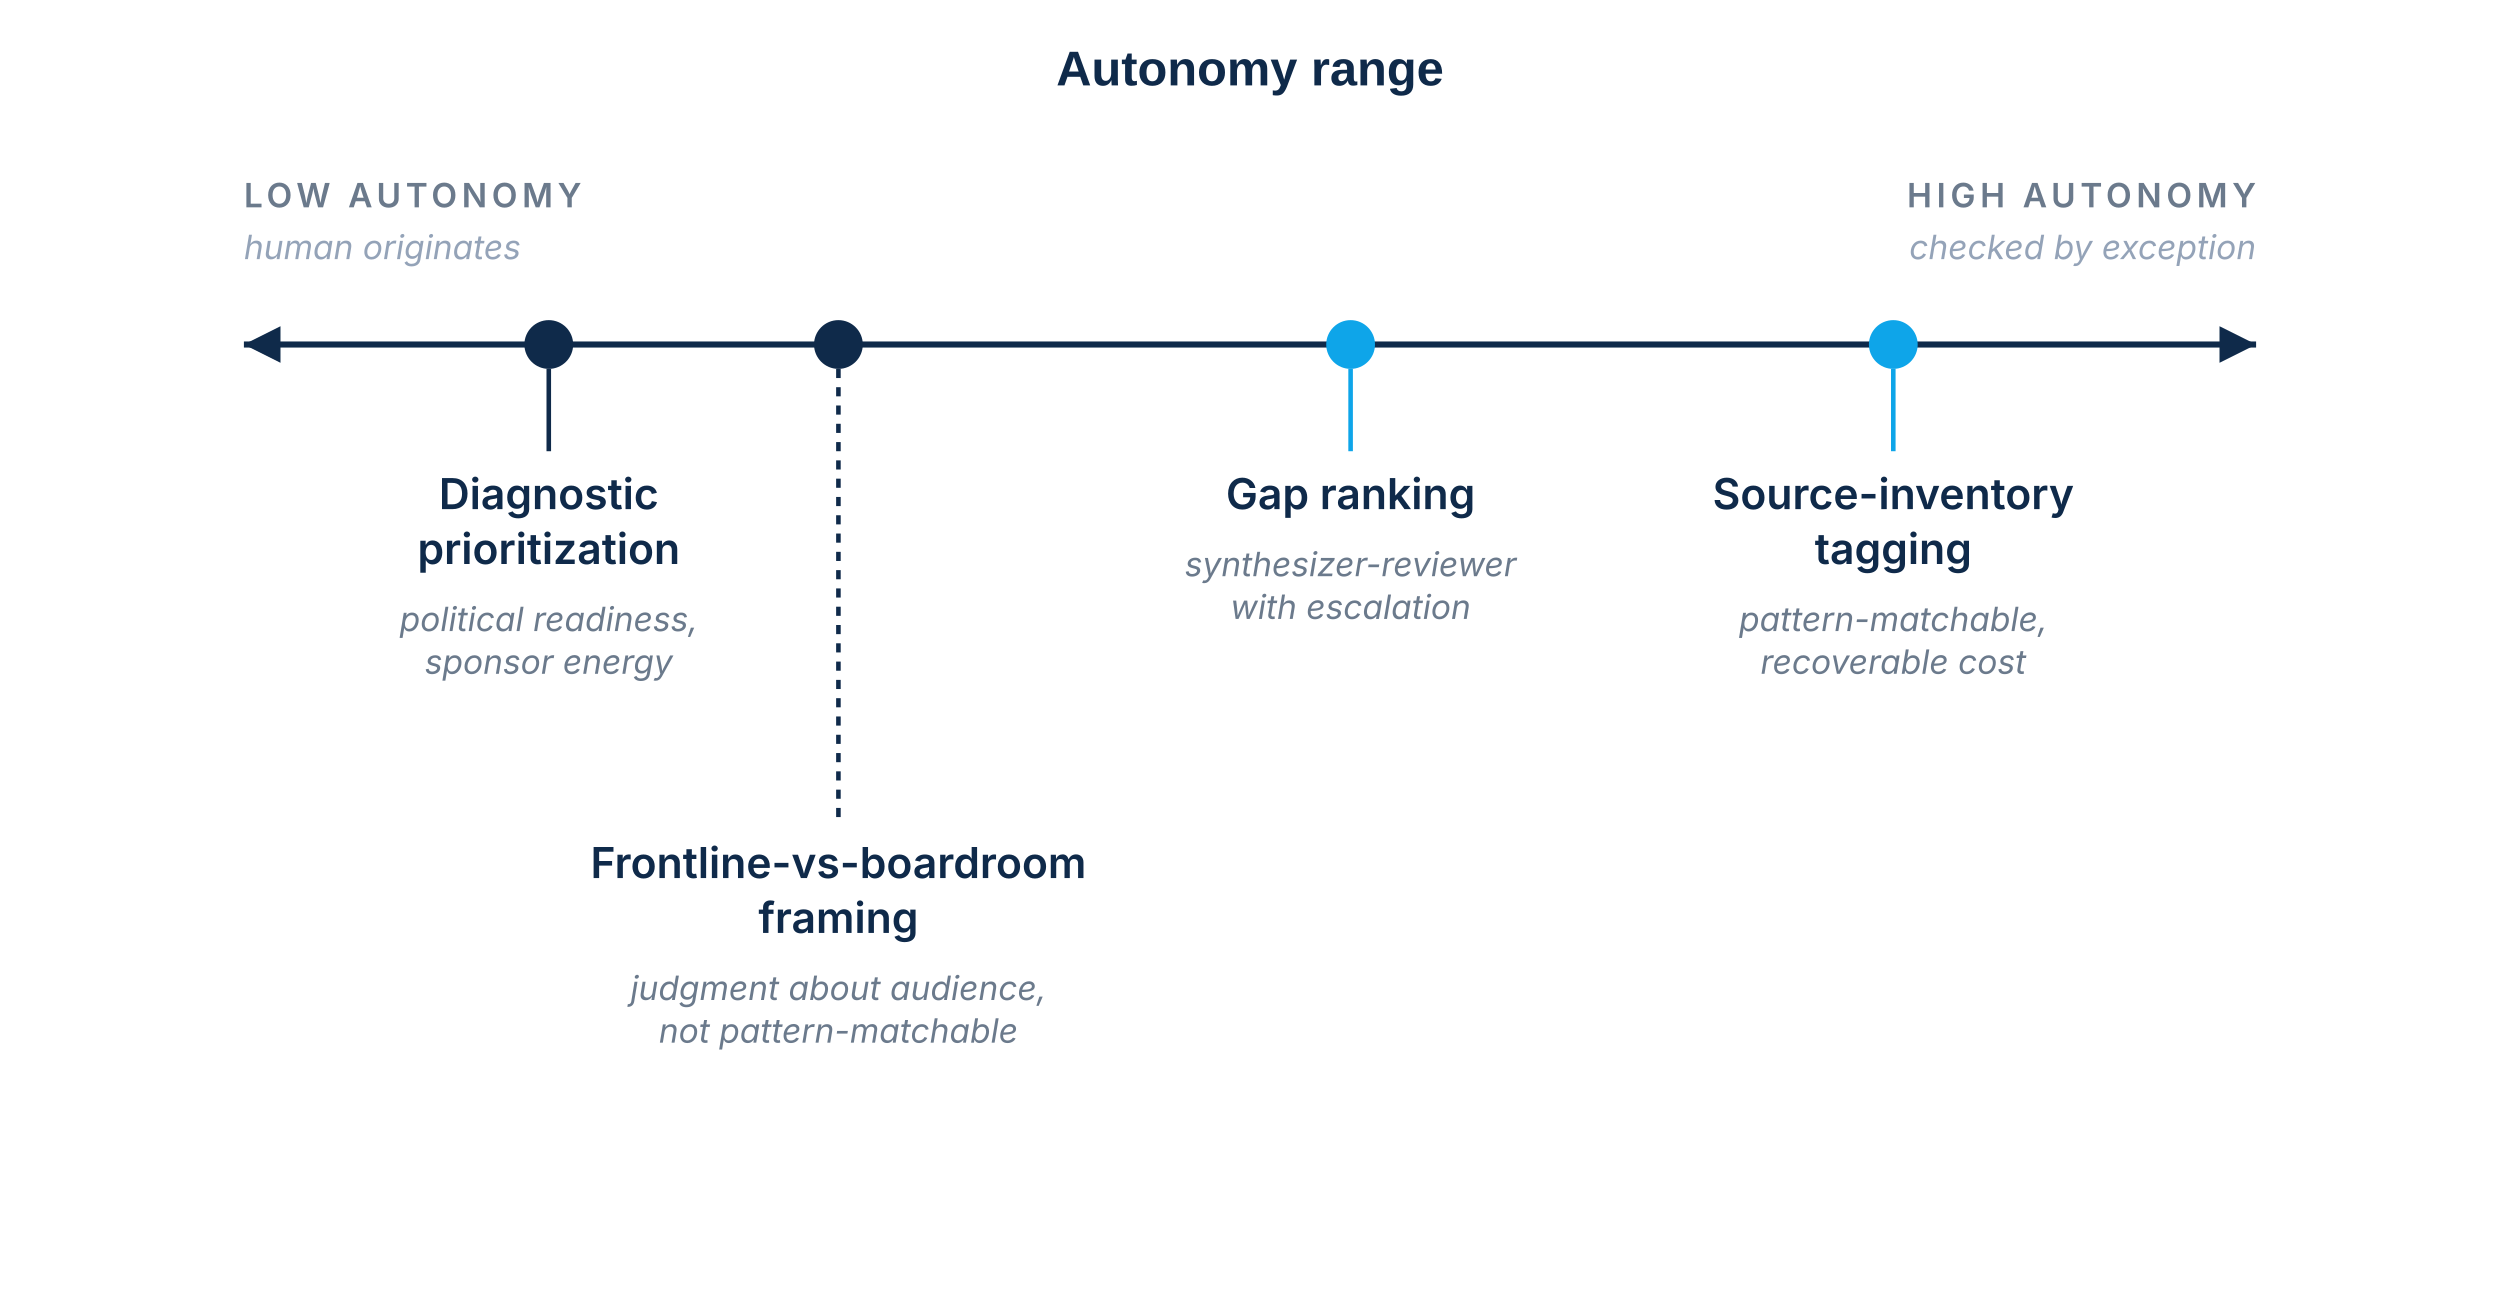
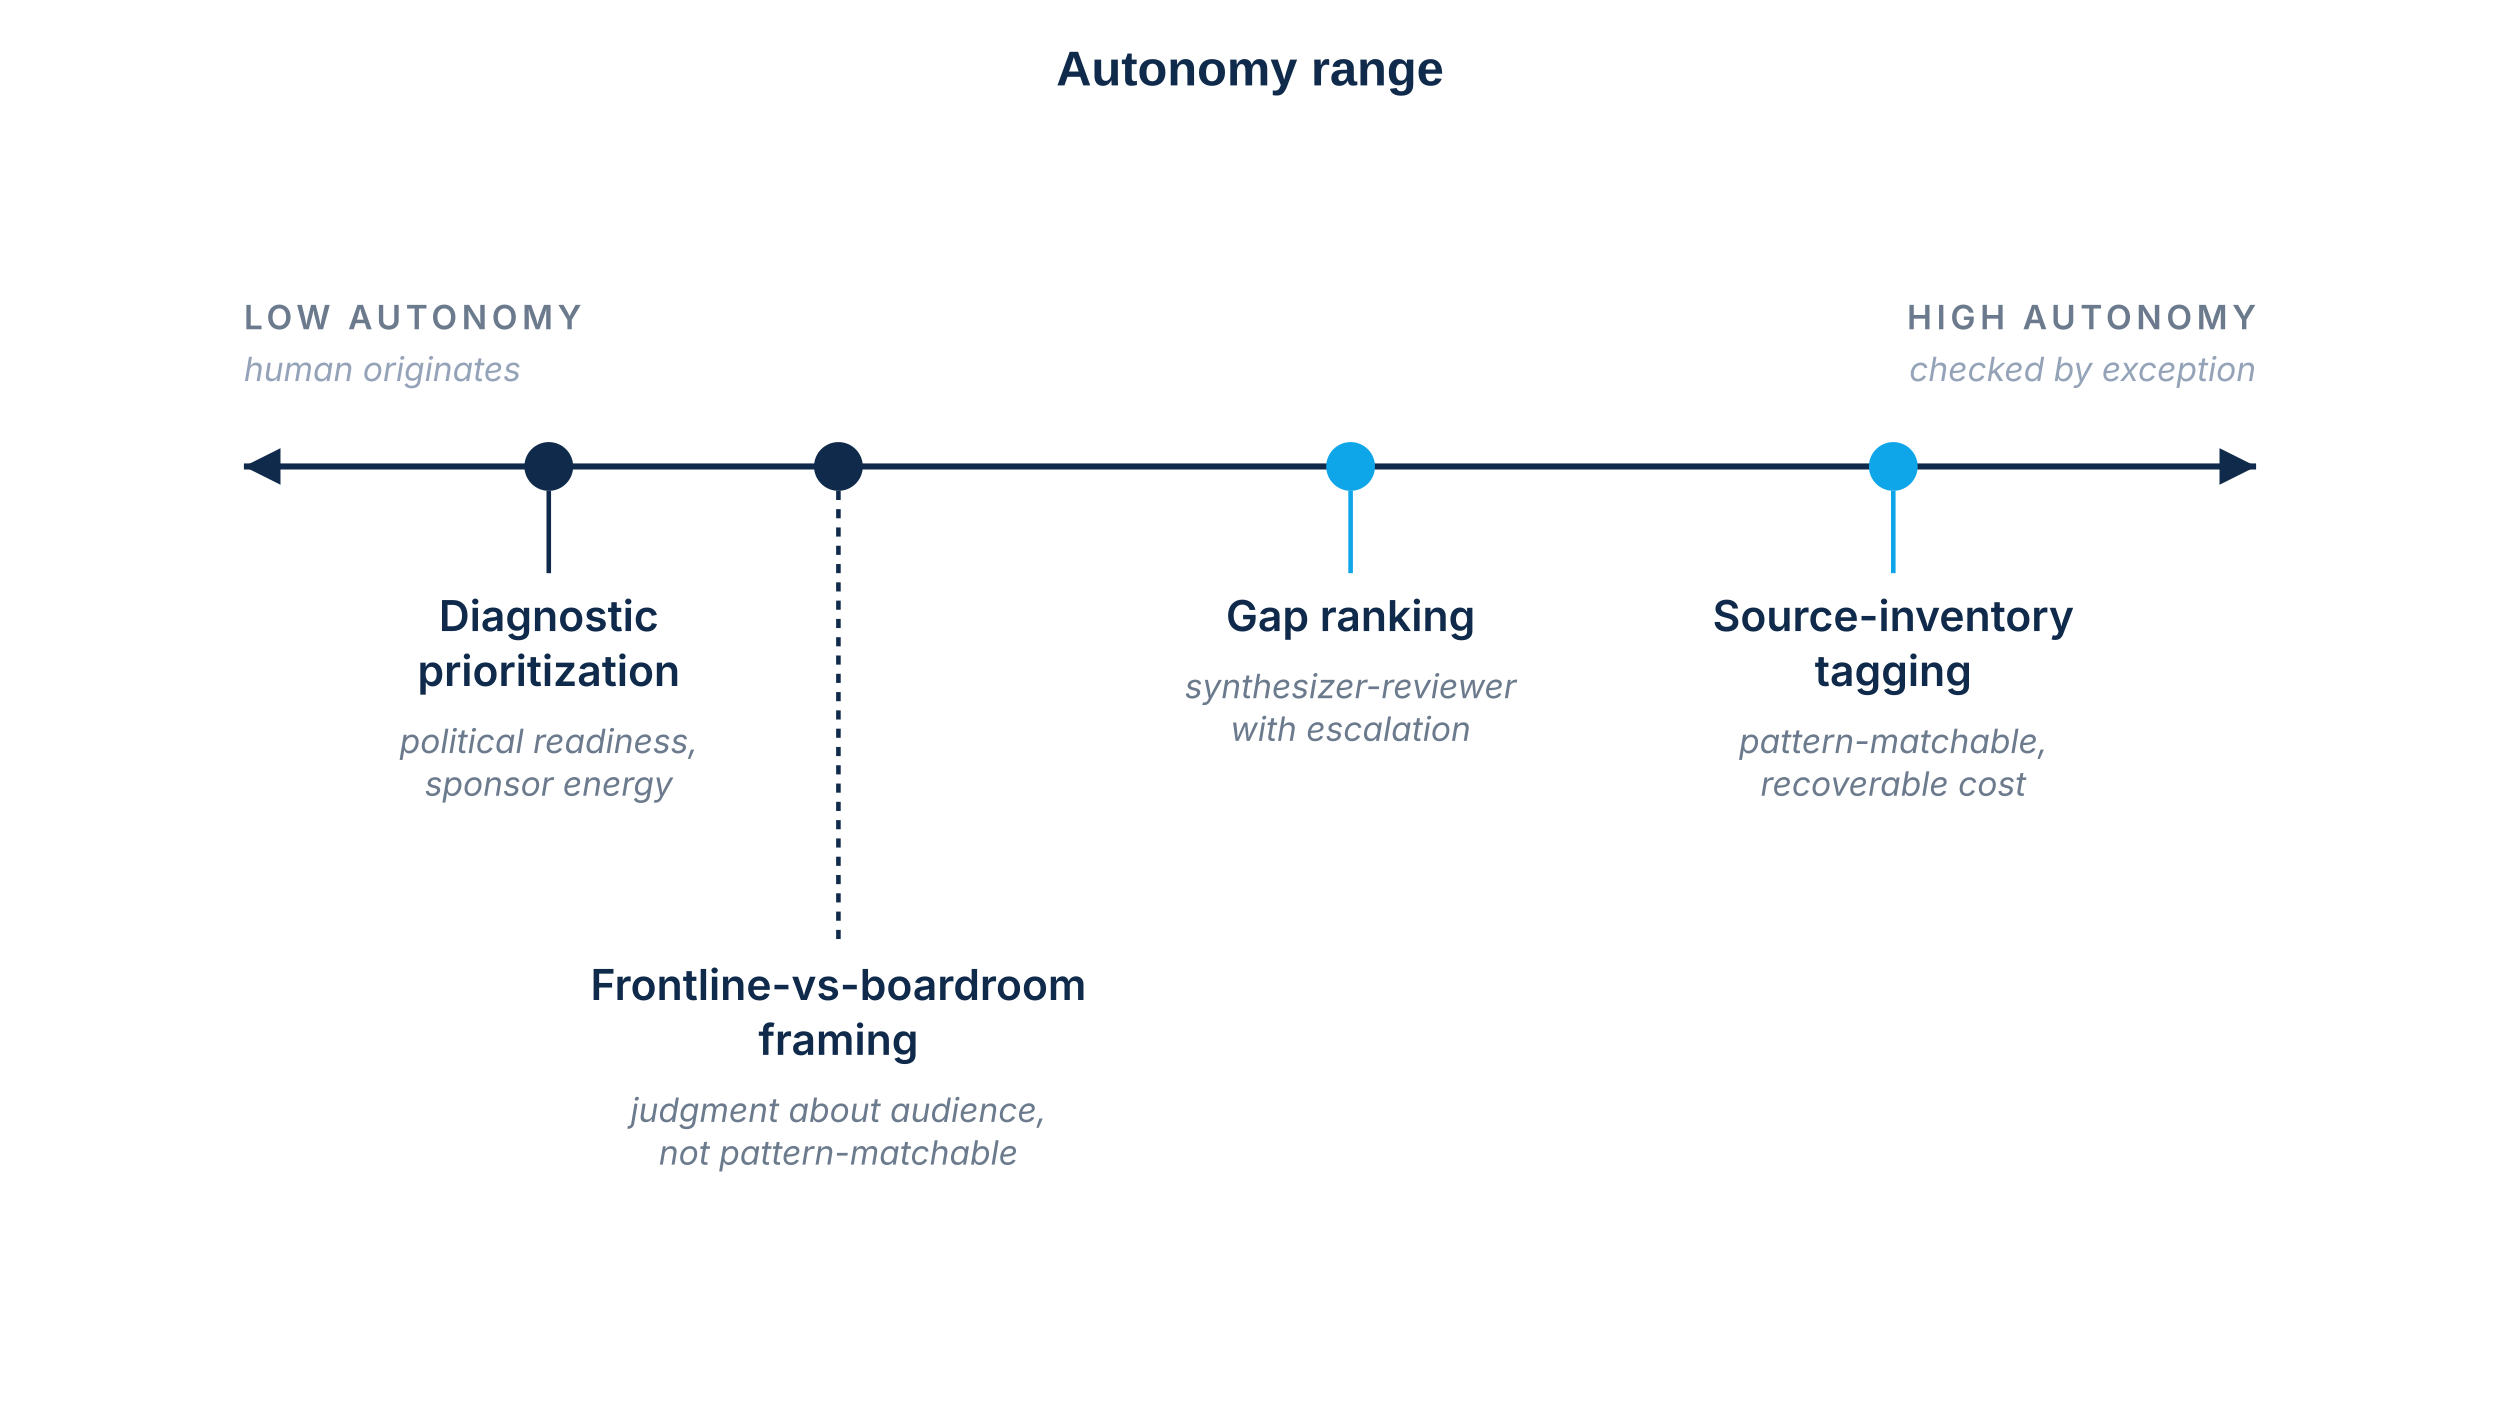
- <svg xmlns="http://www.w3.org/2000/svg" viewBox="0 0 820 423" role="img" aria-labelledby="ttl desc" font-family="Inter,Helvetica,Arial,sans-serif">
+ <svg xmlns="http://www.w3.org/2000/svg" viewBox="0 0 820 462" role="img" aria-labelledby="ttl desc" font-family="Inter,Helvetica,Arial,sans-serif">
  <rect width="820" height="500" fill="#FFFFFF" />
  <text x="410" y="28" font-family="-apple-system, BlinkMacSystemFont, 'Helvetica Neue', Arial, sans-serif" font-size="16" font-weight="700" fill="#0F2A4A" text-anchor="middle">Autonomy range</text>
-   <g transform="translate(0, -77)">
+   <g transform="translate(0, -37)">
    <text x="80" y="145" font-size="11" letter-spacing="1.5" fill="#6B7A8C" font-weight="600">LOW AUTONOMY</text>
    <text x="80" y="162" font-size="11" fill="#94A3B8" font-style="italic">human originates</text>
    <text x="740" y="145" font-size="11" letter-spacing="1.5" fill="#6B7A8C" font-weight="600" text-anchor="end">HIGH AUTONOMY</text>
    <text x="740" y="162" font-size="11" fill="#94A3B8" font-style="italic" text-anchor="end">checked by exception</text>
    <line x1="80" y1="190" x2="740" y2="190" stroke="#0F2A4A" stroke-width="2" />
    <polygon points="80,190 92,184 92,196" fill="#0F2A4A" />
    <polygon points="740,190 728,184 728,196" fill="#0F2A4A" />
    <circle cx="180" cy="190" r="8" fill="#0F2A4A" />
    <line x1="180" y1="198" x2="180" y2="225" stroke="#0F2A4A" stroke-width="1.5" />
    <text x="180" y="244" font-size="14" fill="#0F2A4A" font-weight="600" text-anchor="middle">Diagnostic</text>
    <text x="180" y="262" font-size="14" fill="#0F2A4A" font-weight="600" text-anchor="middle">prioritization</text>
    <text x="180" y="284" font-size="11" fill="#6B7A8C" text-anchor="middle" font-style="italic">political readiness,</text>
    <text x="180" y="298" font-size="11" fill="#6B7A8C" text-anchor="middle" font-style="italic">sponsor energy</text>
    <circle cx="275" cy="190" r="8" fill="#0F2A4A" />
    <line x1="275" y1="198" x2="275" y2="345" stroke="#0F2A4A" stroke-width="1.5" stroke-dasharray="3 3" />
    <text x="275" y="365" font-size="14" fill="#0F2A4A" font-weight="600" text-anchor="middle">Frontline-vs-boardroom</text>
    <text x="275" y="383" font-size="14" fill="#0F2A4A" font-weight="600" text-anchor="middle">framing</text>
    <text x="275" y="405" font-size="11" fill="#6B7A8C" text-anchor="middle" font-style="italic">judgment about audience,</text>
    <text x="275" y="419" font-size="11" fill="#6B7A8C" text-anchor="middle" font-style="italic">not pattern-matchable</text>
    <circle cx="443" cy="190" r="8" fill="#0EA5E9" />
    <line x1="443" y1="198" x2="443" y2="225" stroke="#0EA5E9" stroke-width="1.5" />
    <text x="443" y="244" font-size="14" fill="#0F2A4A" font-weight="600" text-anchor="middle">Gap ranking</text>
    <text x="443" y="266" font-size="11" fill="#6B7A8C" text-anchor="middle" font-style="italic">synthesizer-reviewer</text>
    <text x="443" y="280" font-size="11" fill="#6B7A8C" text-anchor="middle" font-style="italic">with escalation</text>
    <circle cx="621" cy="190" r="8" fill="#0EA5E9" />
    <line x1="621" y1="198" x2="621" y2="225" stroke="#0EA5E9" stroke-width="1.5" />
    <text x="621" y="244" font-size="14" fill="#0F2A4A" font-weight="600" text-anchor="middle">Source-inventory</text>
    <text x="621" y="262" font-size="14" fill="#0F2A4A" font-weight="600" text-anchor="middle">tagging</text>
    <text x="621" y="284" font-size="11" fill="#6B7A8C" text-anchor="middle" font-style="italic">pattern-matchable,</text>
    <text x="621" y="298" font-size="11" fill="#6B7A8C" text-anchor="middle" font-style="italic">recoverable cost</text>
  </g>
</svg>
